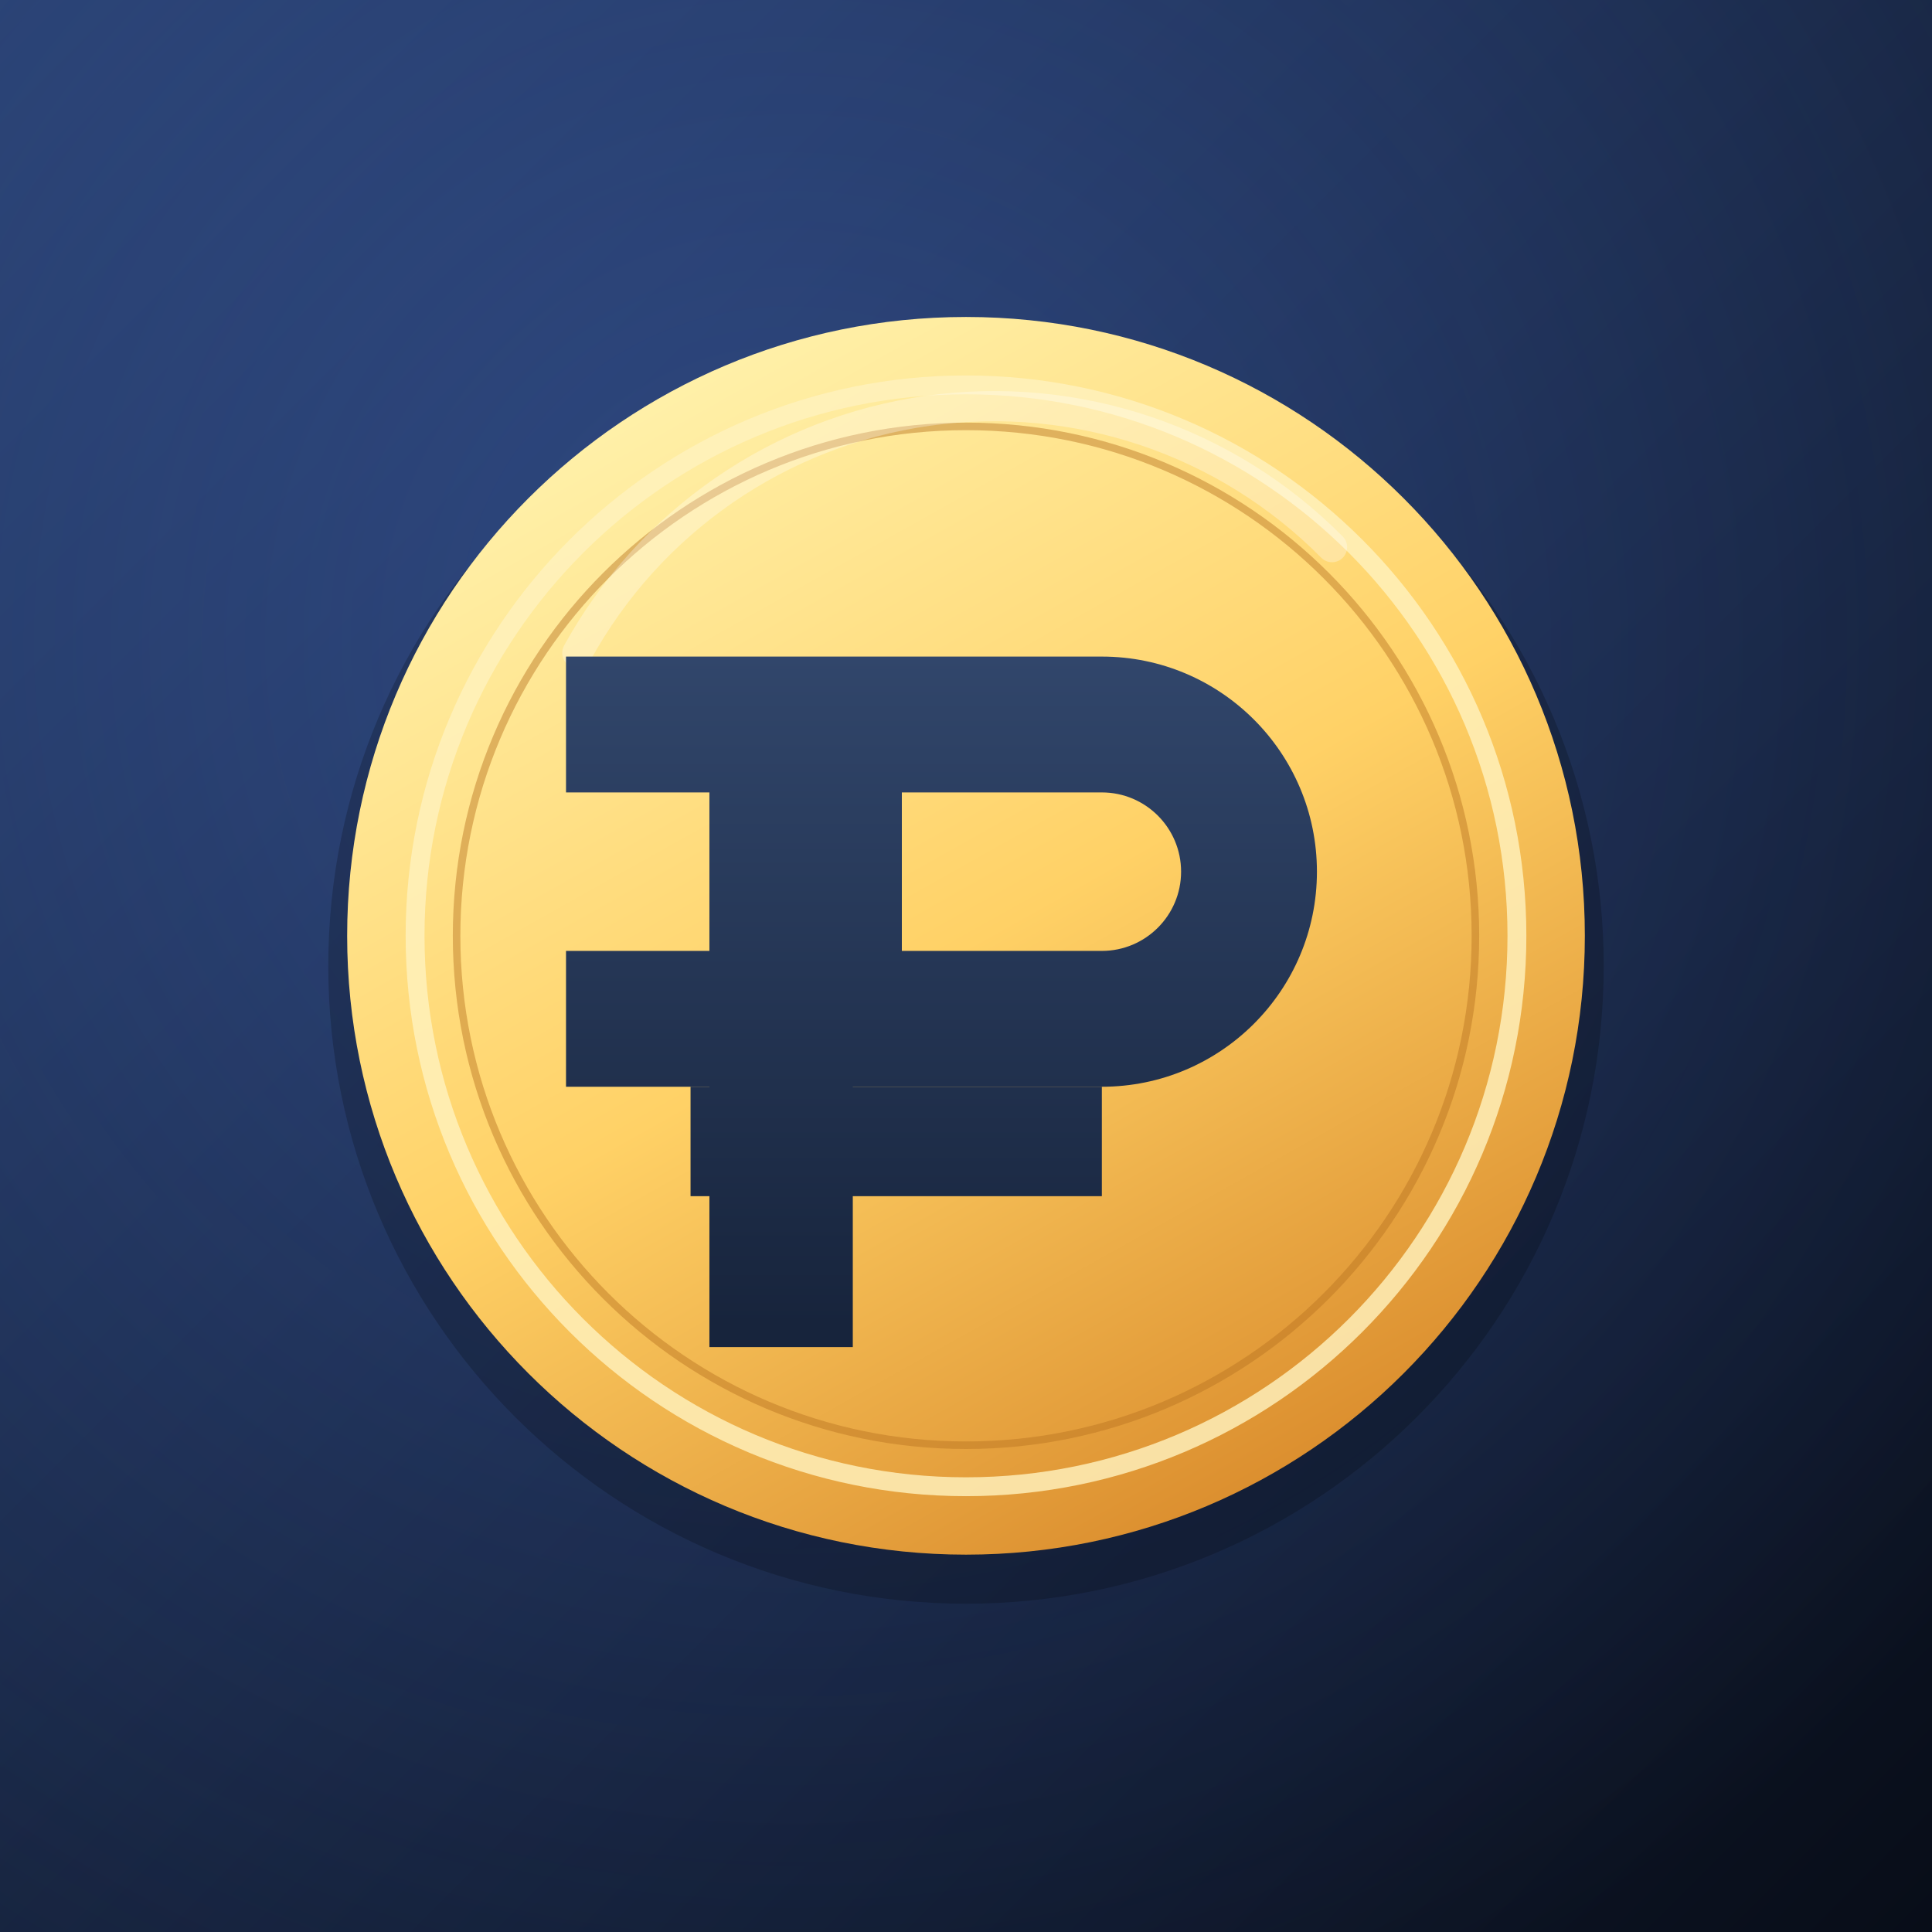
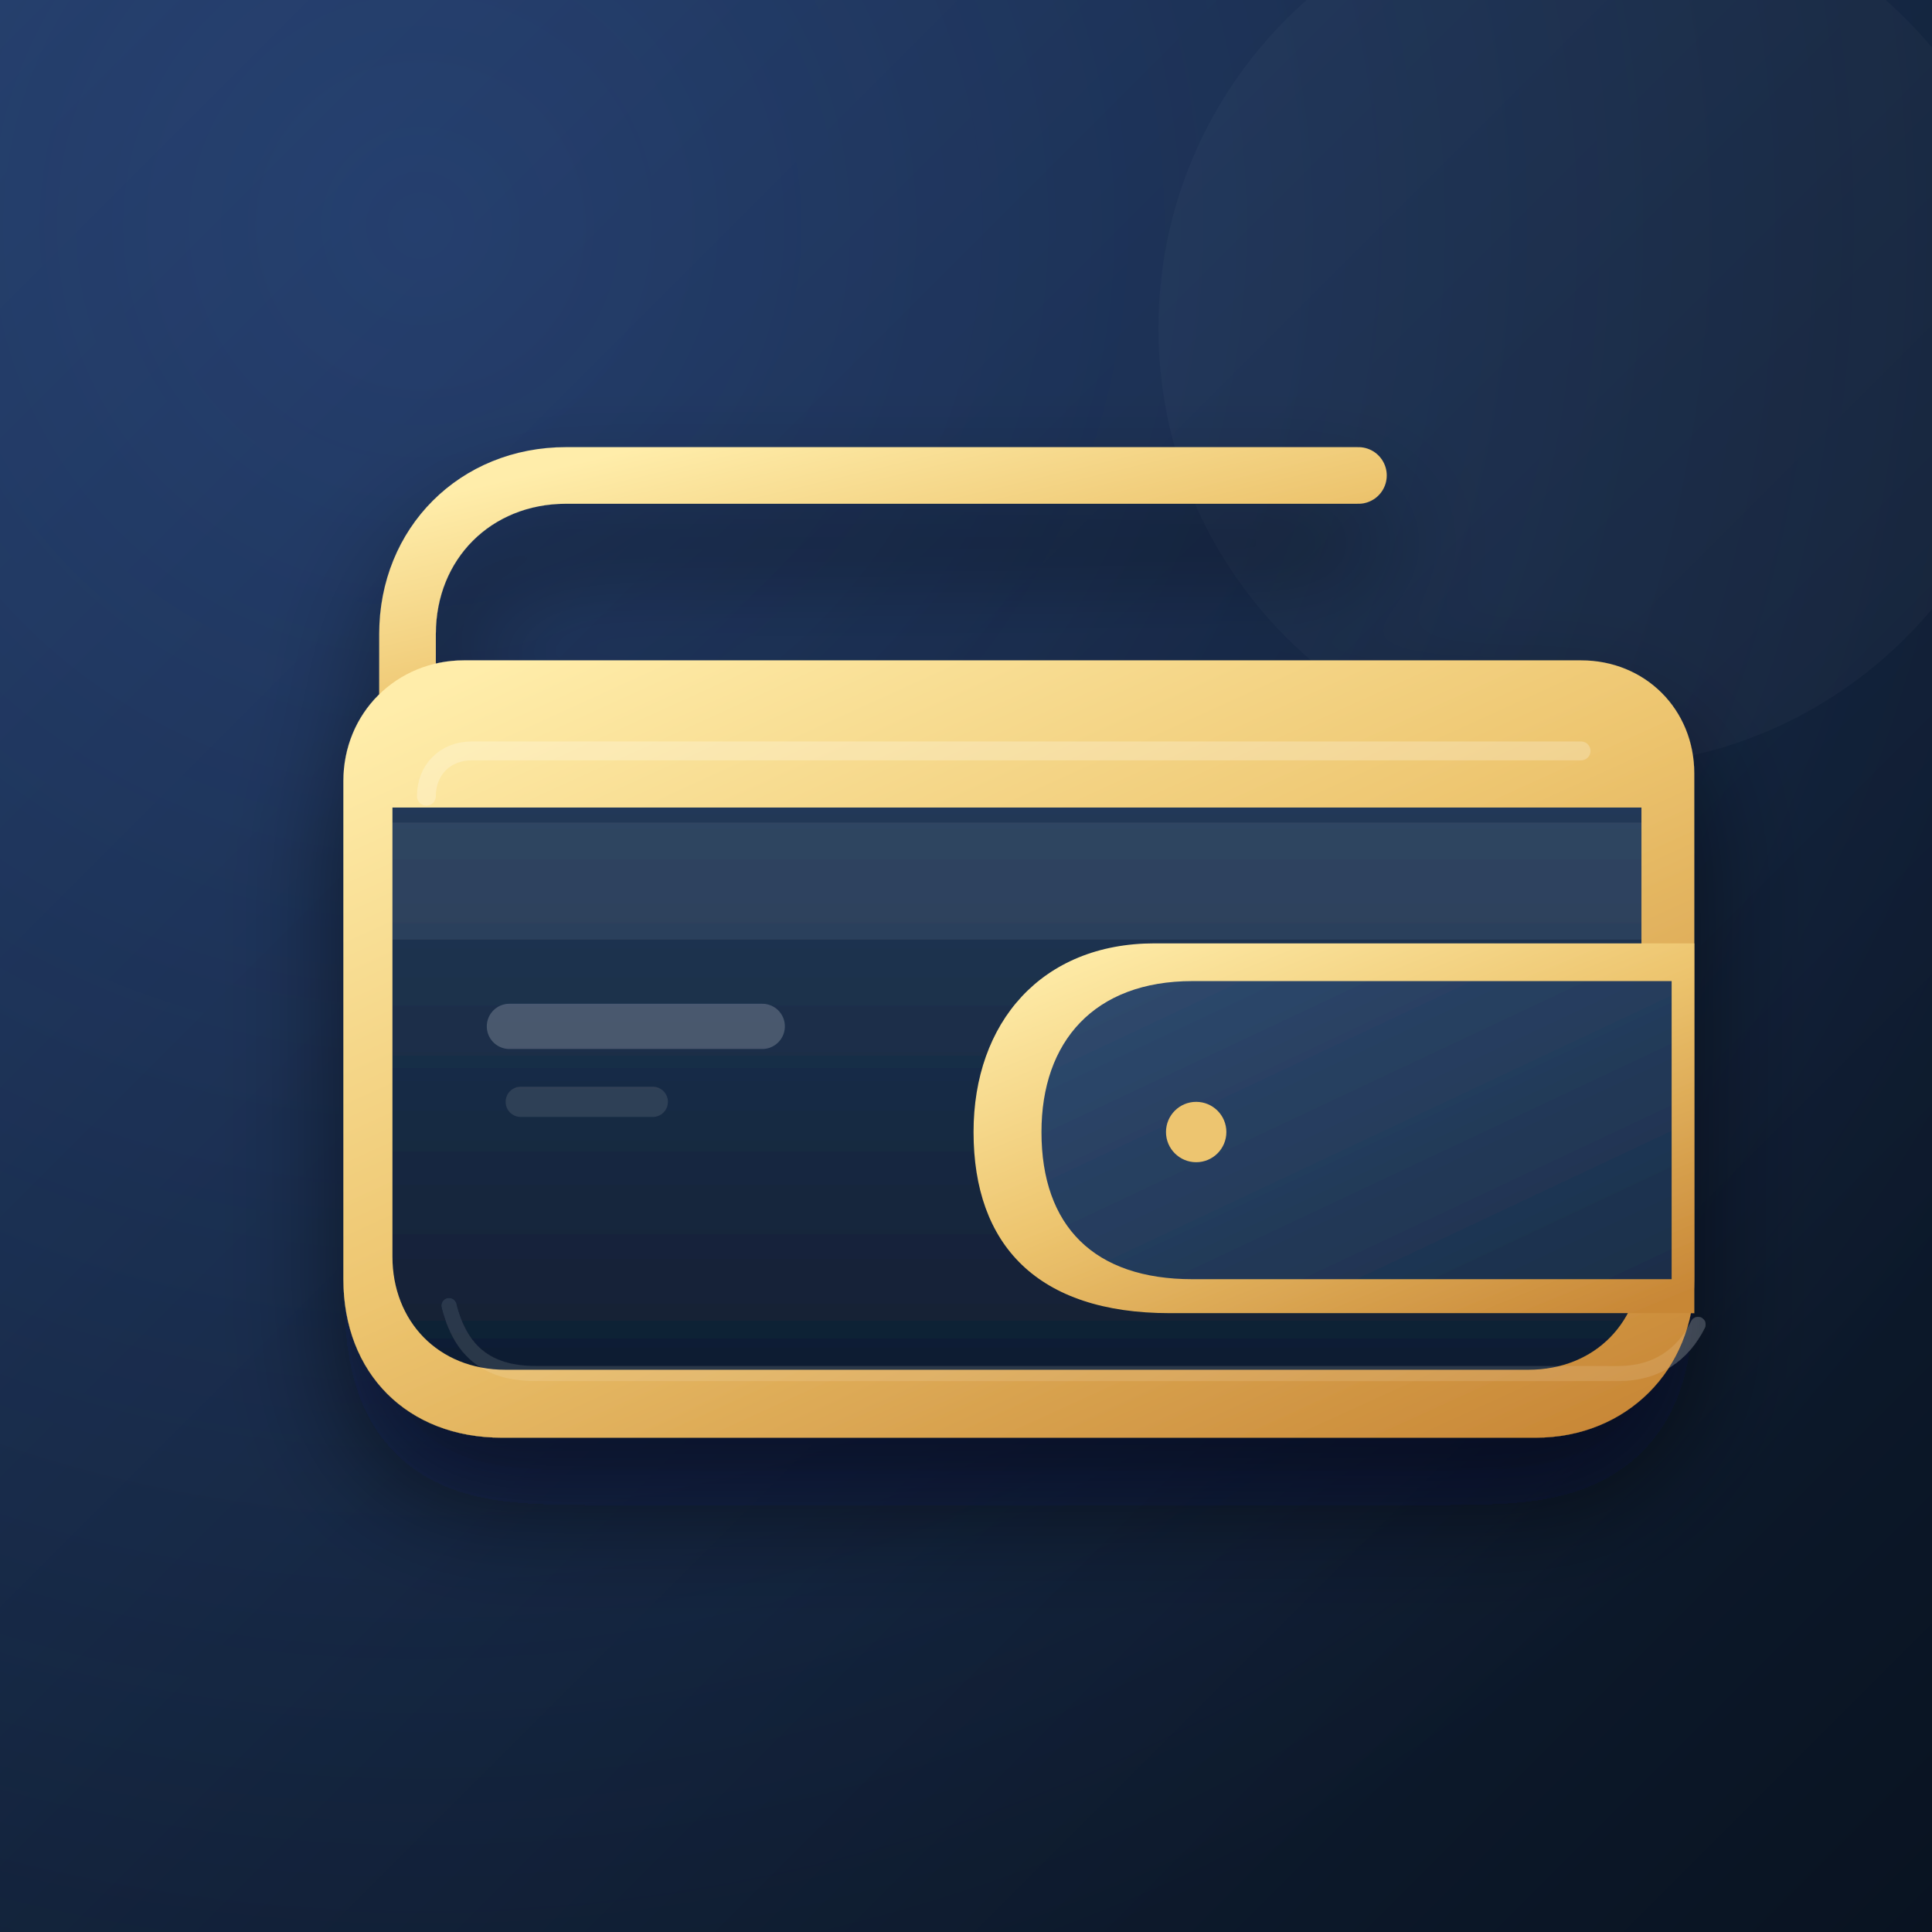
<svg xmlns="http://www.w3.org/2000/svg" viewBox="0 0 512 512" width="512" height="512">
  <defs>
-     <linearGradient id="bg" x1="0" y1="0" x2="512" y2="512" gradientUnits="userSpaceOnUse">
-       <stop stop-color="#263c68" />
-       <stop offset="1" stop-color="#080d18" />
+     <linearGradient id="bg" x1="0" y1="0" x2="1" y2="1">
+       <stop stop-color="#1b3152" />
+       <stop offset="1" stop-color="#091321" />
    </linearGradient>
-     <radialGradient id="glow" cx="210" cy="170" r="400" gradientUnits="userSpaceOnUse">
-       <stop stop-color="#5b8cff" stop-opacity=".28" />
+     <radialGradient id="glow" cx=".22" cy=".12" r=".95">
+       <stop stop-color="#5b8cff" stop-opacity=".2" />
      <stop offset="1" stop-color="#5b8cff" stop-opacity="0" />
    </radialGradient>
-     <linearGradient id="coin" x1="175" y1="106" x2="344" y2="407" gradientUnits="userSpaceOnUse">
-       <stop stop-color="#fff0a8" />
-       <stop offset=".48" stop-color="#ffd166" />
-       <stop offset="1" stop-color="#d88829" />
+     <linearGradient id="gold" x1=".12" y1="0" x2=".92" y2="1">
+       <stop stop-color="#ffedaa" />
+       <stop offset=".46" stop-color="#edc56f" />
+       <stop offset="1" stop-color="#c88736" />
    </linearGradient>
-     <linearGradient id="symbol" x1="0" y1="174" x2="0" y2="351" gradientUnits="userSpaceOnUse">
-       <stop stop-color="#31466b" />
-       <stop offset="1" stop-color="#17243c" />
+     <linearGradient id="leather" x1="0" y1="0" x2="0" y2="1">
+       <stop stop-color="#213958" />
+       <stop offset="1" stop-color="#101e32" />
    </linearGradient>
+     <linearGradient id="flap" x1="0" y1="0" x2="1" y2="1">
+       <stop stop-color="#304b70" />
+       <stop offset="1" stop-color="#1a2e49" />
+     </linearGradient>
+     <filter id="shadow" x="-.2" y="-.2" width="1.4" height="1.5">
+       <feDropShadow dx="0" dy="18" stdDeviation="15" flood-color="#020711" flood-opacity=".55" />
+     </filter>
  </defs>
  <rect width="512" height="512" fill="url(#bg)" />
  <rect width="512" height="512" fill="url(#glow)" />
-   <circle cx="256" cy="256" r="169" fill="#000" opacity=".2" />
-   <circle cx="256" cy="248" r="164" fill="url(#coin)" />
-   <circle cx="256" cy="248" r="146" fill="none" stroke="#fff1bd" stroke-opacity=".82" stroke-width="5" />
-   <circle cx="256" cy="248" r="135" fill="none" stroke="#b97322" stroke-opacity=".46" stroke-width="2" />
-   <path d="M153 173a126 126 0 0 1 200-28" fill="none" stroke="#fff" stroke-opacity=".3" stroke-width="8" stroke-linecap="round" />
-   <path d="M201 174h91a57 57 0 0 1 0 114h-66v69h-38v-69h-38v-36h38v-42h-38v-36h38zm38 36v42h53a21 21 0 0 0 0-42z" fill="url(#symbol)" />
-   <path d="M183 288h109v29H183z" fill="url(#symbol)" />
+   <circle cx="423" cy="87" r="116" fill="#fff" opacity=".025" />
+   <g filter="url(#shadow)">
+     <path d="M108 202v-34c0-24 18-42 42-42h210" fill="none" stroke="url(#gold)" stroke-width="15" stroke-linecap="round" />
+     <path d="M91 207c0-18 14-32 32-32h296c17 0 30 13 30 30v134c0 24-18 42-42 42H133c-25 0-42-17-42-42V207Z" fill="url(#gold)" />
+     <path d="M104 214h331v119c0 17-12 30-30 30H134c-18 0-30-13-30-30V214Z" fill="url(#leather)" />
+     <path d="M104 218h331v31H104z" fill="#fff" opacity=".07" />
+     <path d="M306 250h143v98H310c-35 0-52-18-52-48 0-29 18-50 48-50Z" fill="url(#gold)" />
+     <path d="M316 260h127v79H316c-26 0-40-14-40-39 0-24 14-40 40-40Z" fill="url(#flap)" />
+     <circle cx="317" cy="300" r="8" fill="#edc56f" />
+     <path d="M135 272h67" stroke="#fff" stroke-opacity=".2" stroke-width="12" stroke-linecap="round" />
+     <path d="M138 292h35" stroke="#fff" stroke-opacity=".1" stroke-width="8" stroke-linecap="round" />
+     <path d="M113 211c0-7 5-12 12-12h294" fill="none" stroke="#fff" stroke-opacity=".24" stroke-width="5" stroke-linecap="round" />
+     <path d="M119 346c3 12 10 18 23 18h287c10 0 17-5 21-13" fill="none" stroke="#fff" stroke-opacity=".11" stroke-width="4" stroke-linecap="round" />
+   </g>
</svg>
